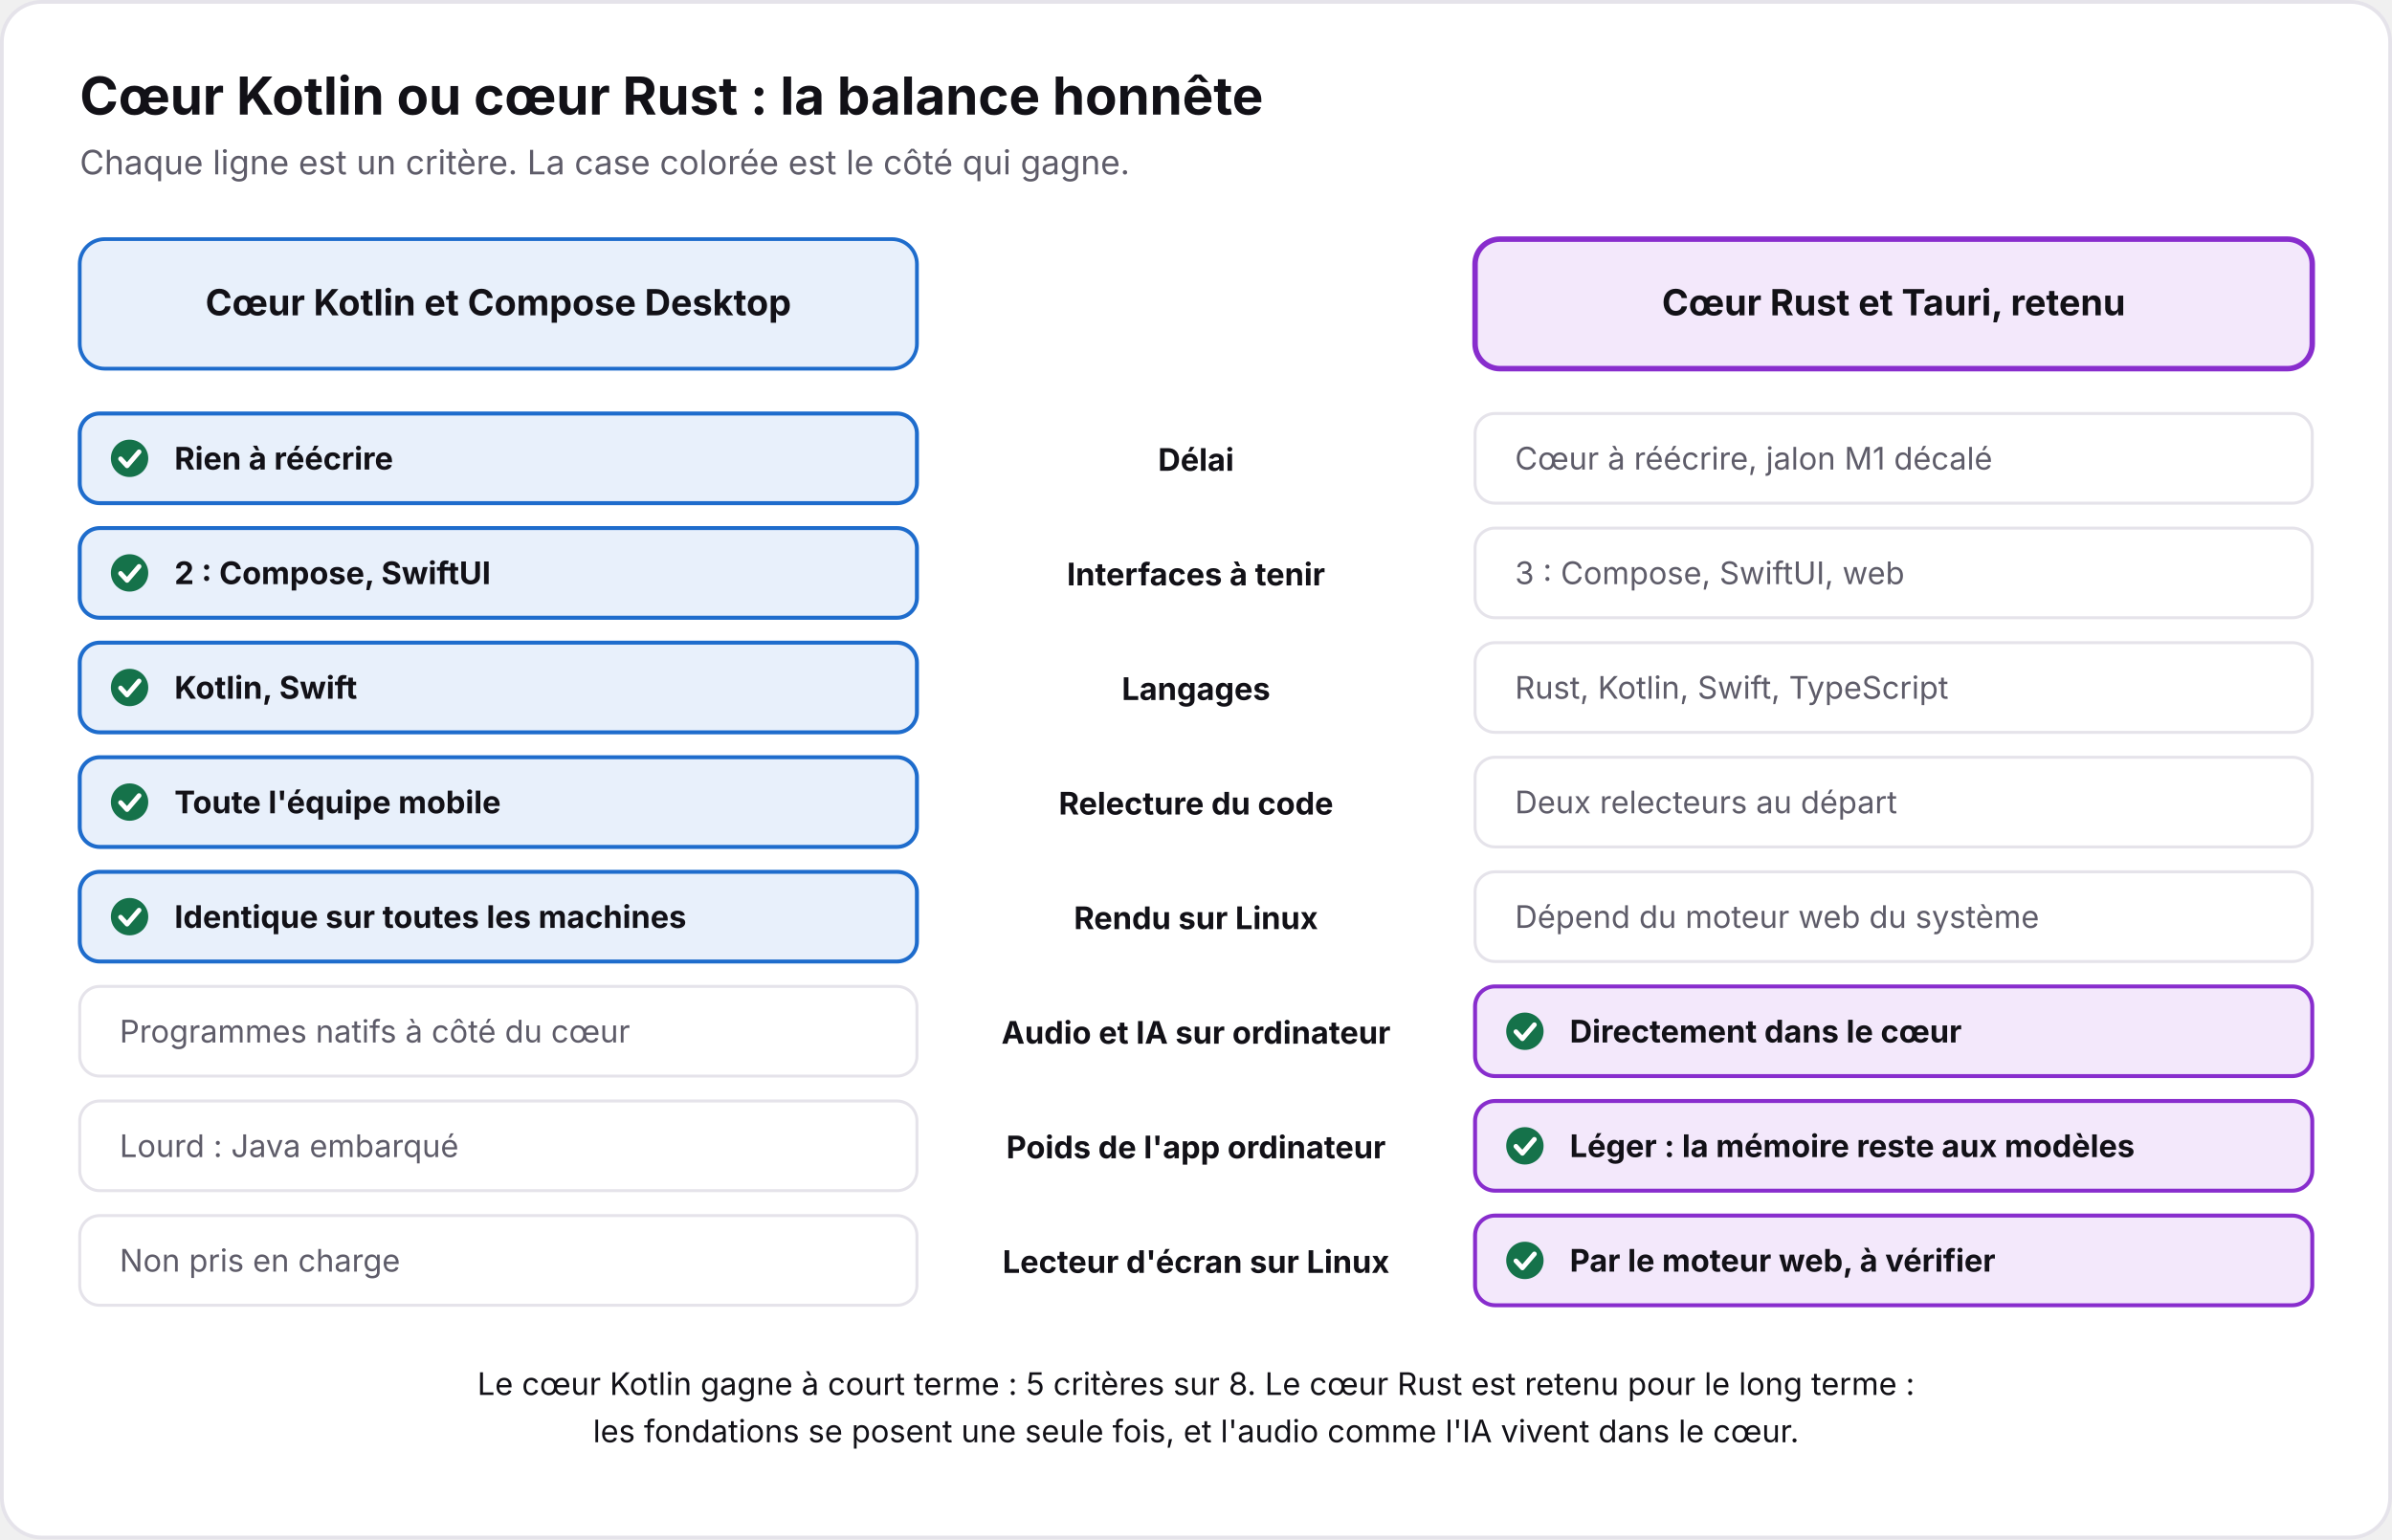
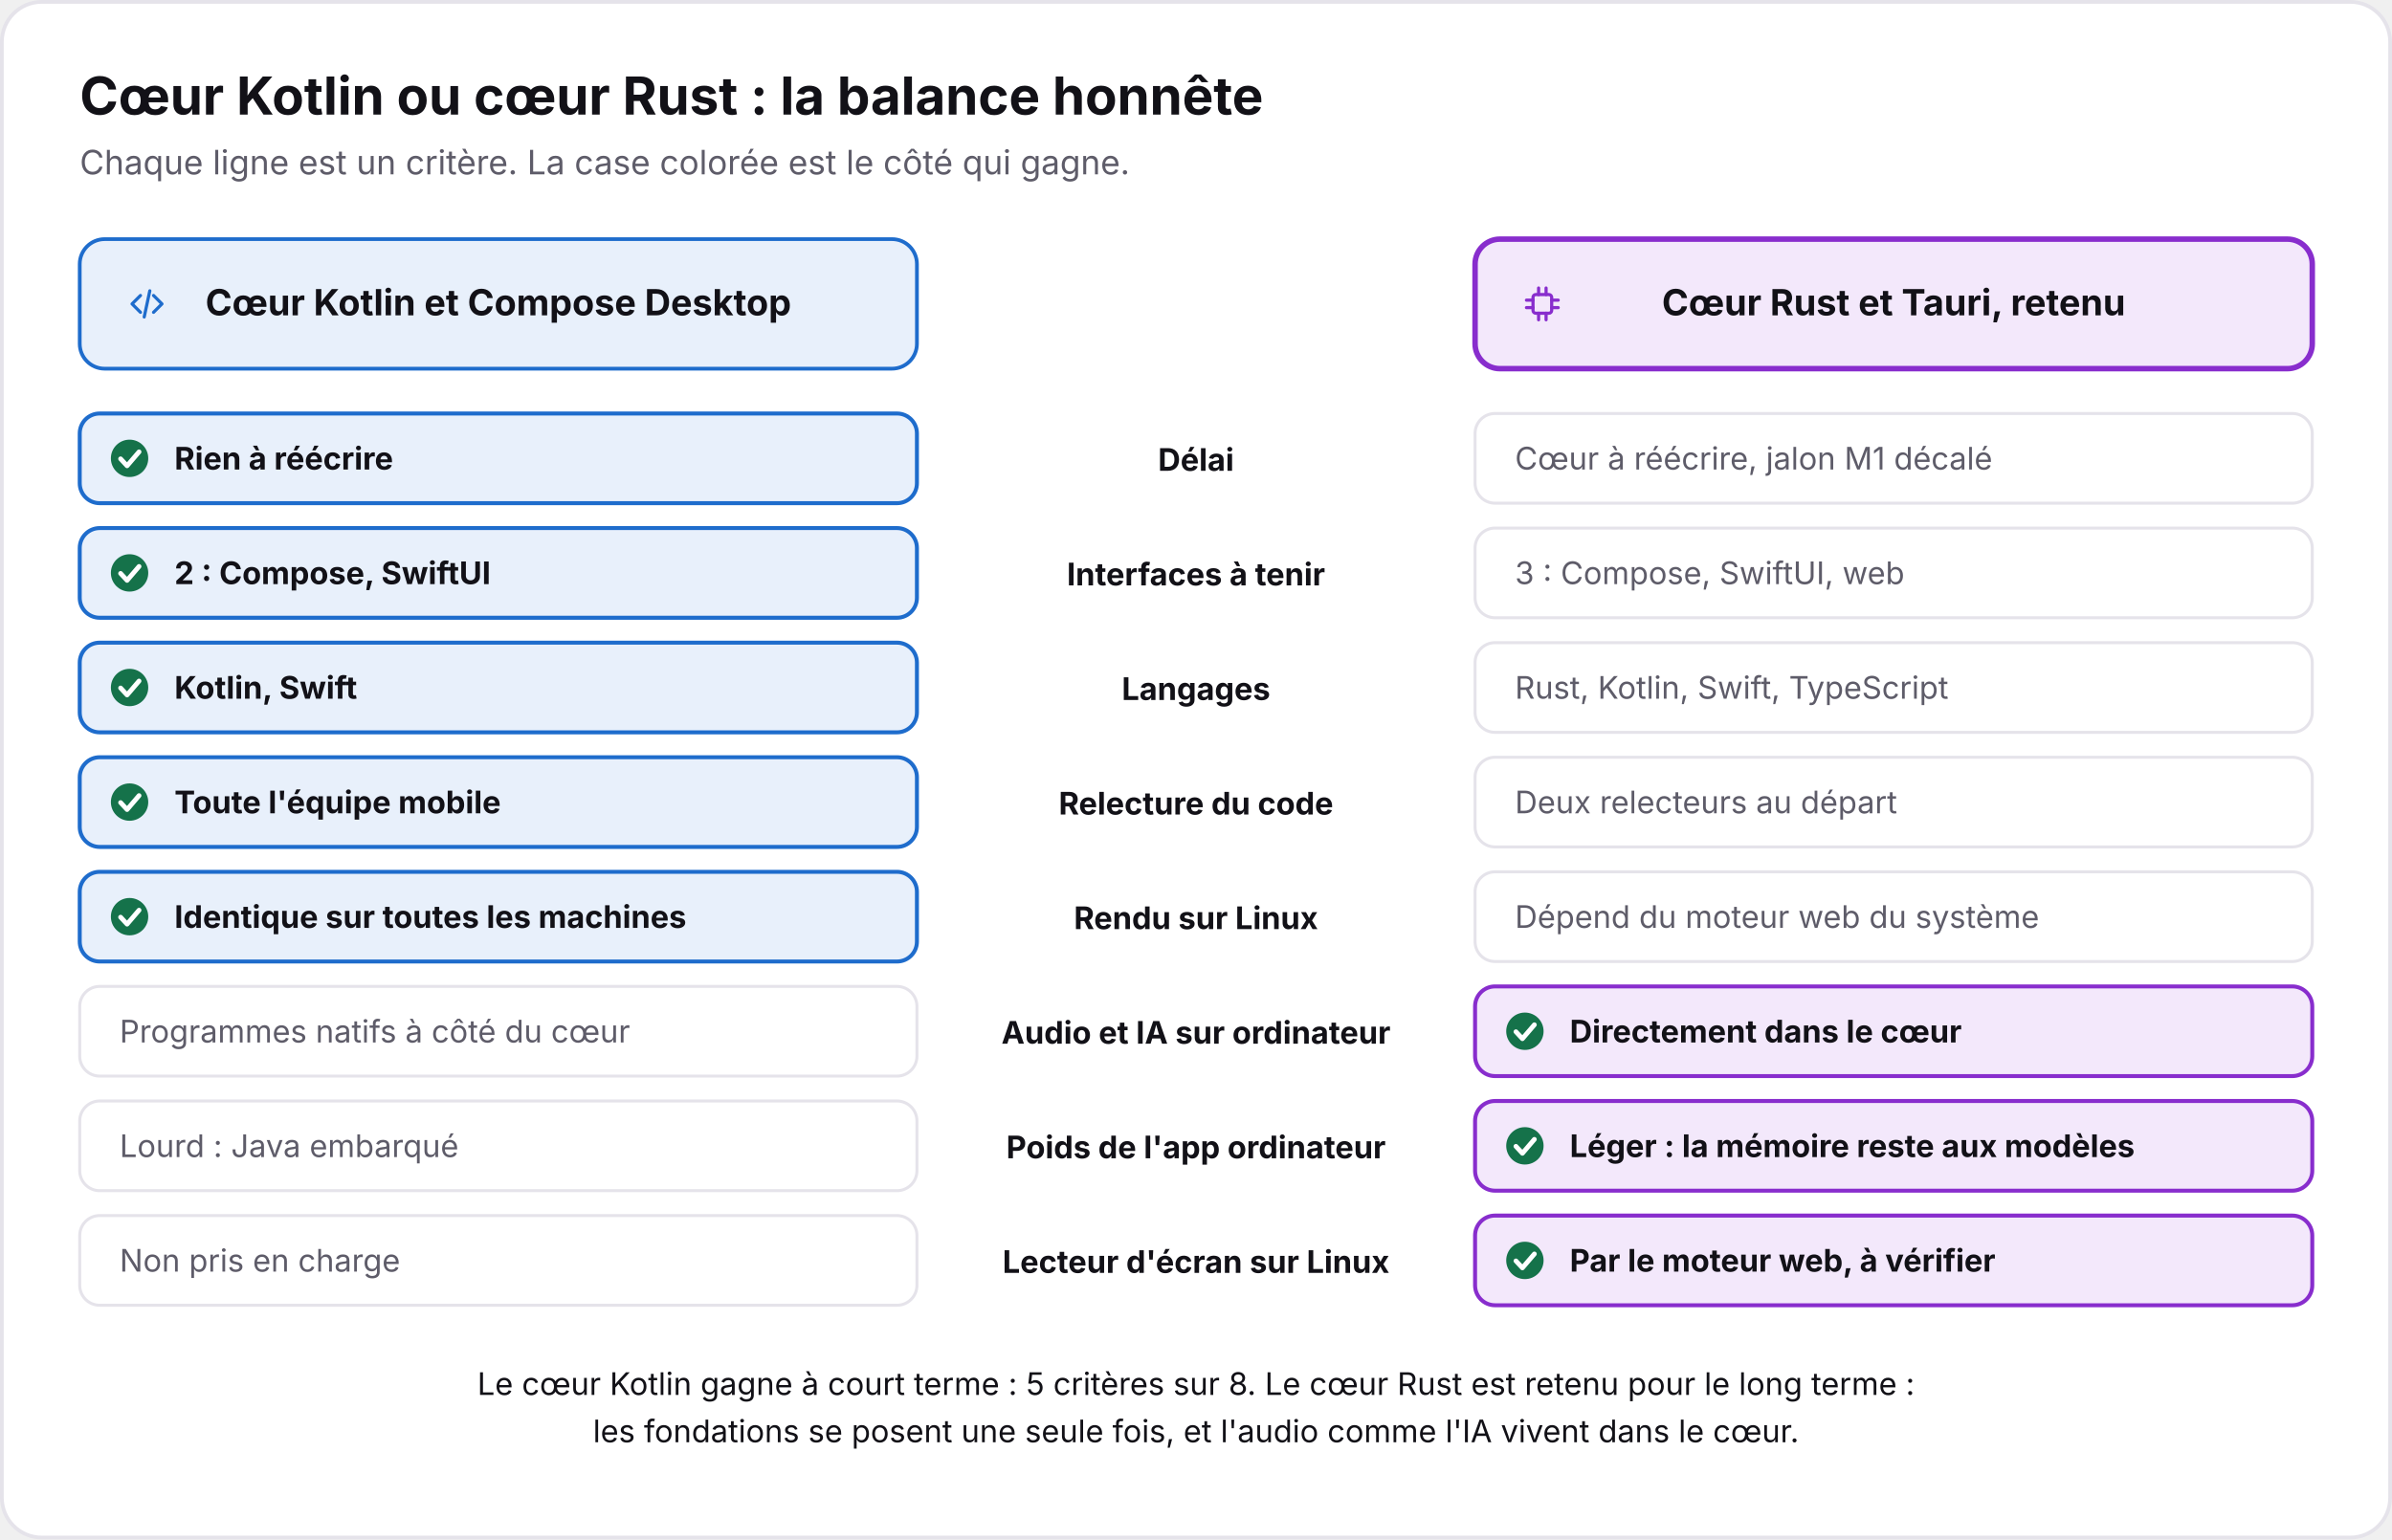
<svg xmlns="http://www.w3.org/2000/svg" viewBox="0 0 960 618" width="960" height="618" role="img" aria-label="Cœur Kotlin ou cœur Rust : la balance honnête" font-family="'Schibsted Grotesk','Inter','Segoe UI',system-ui,-apple-system,'Helvetica Neue',Arial,sans-serif">
+   <defs>
+     <symbol id="i-code" viewBox="0 0 24 24" fill="none" stroke="currentColor" stroke-width="1.7" stroke-linecap="round" stroke-linejoin="round">
+       <path d="M8.5 7.5L4 12l4.5 4.5M15.5 7.5L20 12l-4.5 4.5M13.5 5l-3 14" />
+     </symbol>
+     <symbol id="i-coeur" viewBox="0 0 24 24" fill="none" stroke="currentColor" stroke-width="1.7" stroke-linecap="round" stroke-linejoin="round">
+       <rect x="7" y="7" width="10" height="10" rx="1.5" />
+       <path d="M10 3.5V7M14 3.5V7M10 17v3.5M14 17v3.5M3.5 10H7M3.5 14H7M17 10h3.5M17 14h3.5" />
+     </symbol>
+   </defs>
  <rect x="0.75" y="0.75" width="958.5" height="616.5" rx="16" fill="#FFFFFF" stroke="#E5E3EA" stroke-width="1.5" />
  <text x="32.0" y="46.0" font-size="21" font-weight="700" fill="#121117" text-anchor="start">Cœur Kotlin ou cœur Rust : la balance honnête</text>
  <text x="32.0" y="70.0" font-size="13.5" font-weight="400" fill="#5E5C69" text-anchor="start">Chaque ligne est un critère. La case colorée est le côté qui gagne.</text>
  <rect x="32.0" y="96.0" width="336.0" height="52.0" rx="10" fill="#E8F0FB" stroke="#1E6CCC" stroke-width="1.5" />
  <text x="200.0" y="126.6" font-size="14.5" font-weight="700" fill="#121117" text-anchor="middle">Cœur Kotlin et Compose Desktop</text>
  <rect x="592.0" y="96.0" width="336.0" height="52.0" rx="10" fill="#F3E8FB" stroke="#882DCD" stroke-width="2.2" />
  <text x="760.0" y="126.6" font-size="14.5" font-weight="700" fill="#121117" text-anchor="middle">Cœur Rust et Tauri, retenu</text>
  <text x="480.0" y="189.0" font-size="12.5" font-weight="700" fill="#121117" text-anchor="middle">Délai</text>
  <rect x="32.0" y="166.0" width="336.0" height="36.0" rx="8" fill="#E8F0FB" stroke="#1E6CCC" stroke-width="1.6" />
  <circle cx="52" cy="184" r="7.5" fill="#15724A" />
  <path d="M48.4 184.2l2.6 2.8l4.8-5.6" fill="none" stroke="#fff" stroke-width="1.9" stroke-linecap="round" stroke-linejoin="round" />
  <text x="70.0" y="188.5" font-size="12.5" font-weight="700" fill="#121117" text-anchor="start">Rien à réécrire</text>
  <rect x="592.0" y="166.0" width="336.0" height="36.0" rx="8" fill="#FFFFFF" stroke="#E5E3EA" stroke-width="1.2" />
  <text x="608.0" y="188.5" font-size="12.5" font-weight="400" fill="#5E5C69" text-anchor="start">Cœur à réécrire, jalon M1 décalé</text>
  <text x="480.0" y="235.0" font-size="12.5" font-weight="700" fill="#121117" text-anchor="middle">Interfaces à tenir</text>
  <rect x="32.0" y="212.0" width="336.0" height="36.0" rx="8" fill="#E8F0FB" stroke="#1E6CCC" stroke-width="1.6" />
  <circle cx="52" cy="230" r="7.5" fill="#15724A" />
  <path d="M48.4 230.2l2.6 2.8l4.8-5.6" fill="none" stroke="#fff" stroke-width="1.9" stroke-linecap="round" stroke-linejoin="round" />
  <text x="70.0" y="234.5" font-size="12.5" font-weight="700" fill="#121117" text-anchor="start">2 : Compose, SwiftUI</text>
  <rect x="592.0" y="212.0" width="336.0" height="36.0" rx="8" fill="#FFFFFF" stroke="#E5E3EA" stroke-width="1.2" />
  <text x="608.0" y="234.5" font-size="12.5" font-weight="400" fill="#5E5C69" text-anchor="start">3 : Compose, SwiftUI, web</text>
  <text x="480.0" y="281.0" font-size="12.5" font-weight="700" fill="#121117" text-anchor="middle">Langages</text>
  <rect x="32.0" y="258.0" width="336.0" height="36.0" rx="8" fill="#E8F0FB" stroke="#1E6CCC" stroke-width="1.6" />
  <circle cx="52" cy="276" r="7.5" fill="#15724A" />
  <path d="M48.4 276.2l2.6 2.8l4.8-5.6" fill="none" stroke="#fff" stroke-width="1.9" stroke-linecap="round" stroke-linejoin="round" />
  <text x="70.0" y="280.5" font-size="12.5" font-weight="700" fill="#121117" text-anchor="start">Kotlin, Swift</text>
  <rect x="592.0" y="258.0" width="336.0" height="36.0" rx="8" fill="#FFFFFF" stroke="#E5E3EA" stroke-width="1.2" />
  <text x="608.0" y="280.5" font-size="12.5" font-weight="400" fill="#5E5C69" text-anchor="start">Rust, Kotlin, Swift, TypeScript</text>
  <text x="480.0" y="327.0" font-size="12.5" font-weight="700" fill="#121117" text-anchor="middle">Relecture du code</text>
  <rect x="32.0" y="304.0" width="336.0" height="36.0" rx="8" fill="#E8F0FB" stroke="#1E6CCC" stroke-width="1.6" />
  <circle cx="52" cy="322" r="7.5" fill="#15724A" />
  <path d="M48.4 322.2l2.6 2.8l4.8-5.6" fill="none" stroke="#fff" stroke-width="1.9" stroke-linecap="round" stroke-linejoin="round" />
  <text x="70.0" y="326.5" font-size="12.5" font-weight="700" fill="#121117" text-anchor="start">Toute l'équipe mobile</text>
  <rect x="592.0" y="304.0" width="336.0" height="36.0" rx="8" fill="#FFFFFF" stroke="#E5E3EA" stroke-width="1.2" />
  <text x="608.0" y="326.5" font-size="12.5" font-weight="400" fill="#5E5C69" text-anchor="start">Deux relecteurs au départ</text>
  <text x="480.0" y="373.0" font-size="12.5" font-weight="700" fill="#121117" text-anchor="middle">Rendu sur Linux</text>
  <rect x="32.0" y="350.0" width="336.0" height="36.0" rx="8" fill="#E8F0FB" stroke="#1E6CCC" stroke-width="1.6" />
  <circle cx="52" cy="368" r="7.5" fill="#15724A" />
  <path d="M48.4 368.2l2.6 2.8l4.8-5.6" fill="none" stroke="#fff" stroke-width="1.9" stroke-linecap="round" stroke-linejoin="round" />
  <text x="70.0" y="372.5" font-size="12.5" font-weight="700" fill="#121117" text-anchor="start">Identique sur toutes les machines</text>
  <rect x="592.0" y="350.0" width="336.0" height="36.0" rx="8" fill="#FFFFFF" stroke="#E5E3EA" stroke-width="1.2" />
  <text x="608.0" y="372.5" font-size="12.5" font-weight="400" fill="#5E5C69" text-anchor="start">Dépend du moteur web du système</text>
  <text x="480.0" y="419.0" font-size="12.5" font-weight="700" fill="#121117" text-anchor="middle">Audio et IA sur ordinateur</text>
  <rect x="32.0" y="396.0" width="336.0" height="36.0" rx="8" fill="#FFFFFF" stroke="#E5E3EA" stroke-width="1.2" />
  <text x="48.0" y="418.5" font-size="12.5" font-weight="400" fill="#5E5C69" text-anchor="start">Programmes natifs à côté du cœur</text>
  <rect x="592.0" y="396.0" width="336.0" height="36.0" rx="8" fill="#F3E8FB" stroke="#882DCD" stroke-width="1.6" />
  <circle cx="612" cy="414" r="7.5" fill="#15724A" />
  <path d="M608.4 414.2l2.6 2.8l4.8-5.6" fill="none" stroke="#fff" stroke-width="1.9" stroke-linecap="round" stroke-linejoin="round" />
  <text x="630.0" y="418.5" font-size="12.5" font-weight="700" fill="#121117" text-anchor="start">Directement dans le cœur</text>
  <text x="480.0" y="465.0" font-size="12.5" font-weight="700" fill="#121117" text-anchor="middle">Poids de l'app ordinateur</text>
  <rect x="32.0" y="442.0" width="336.0" height="36.0" rx="8" fill="#FFFFFF" stroke="#E5E3EA" stroke-width="1.2" />
  <text x="48.0" y="464.5" font-size="12.5" font-weight="400" fill="#5E5C69" text-anchor="start">Lourd : Java embarqué</text>
  <rect x="592.0" y="442.0" width="336.0" height="36.0" rx="8" fill="#F3E8FB" stroke="#882DCD" stroke-width="1.6" />
  <circle cx="612" cy="460" r="7.5" fill="#15724A" />
  <path d="M608.4 460.2l2.6 2.8l4.8-5.6" fill="none" stroke="#fff" stroke-width="1.9" stroke-linecap="round" stroke-linejoin="round" />
  <text x="630.0" y="464.5" font-size="12.5" font-weight="700" fill="#121117" text-anchor="start">Léger : la mémoire reste aux modèles</text>
  <text x="480.0" y="511.0" font-size="12.5" font-weight="700" fill="#121117" text-anchor="middle">Lecteur d'écran sur Linux</text>
  <rect x="32.0" y="488.0" width="336.0" height="36.0" rx="8" fill="#FFFFFF" stroke="#E5E3EA" stroke-width="1.2" />
  <text x="48.0" y="510.5" font-size="12.5" font-weight="400" fill="#5E5C69" text-anchor="start">Non pris en charge</text>
  <rect x="592.0" y="488.0" width="336.0" height="36.0" rx="8" fill="#F3E8FB" stroke="#882DCD" stroke-width="1.6" />
  <circle cx="612" cy="506" r="7.5" fill="#15724A" />
  <path d="M608.4 506.2l2.6 2.8l4.8-5.6" fill="none" stroke="#fff" stroke-width="1.9" stroke-linecap="round" stroke-linejoin="round" />
  <text x="630.0" y="510.5" font-size="12.5" font-weight="700" fill="#121117" text-anchor="start">Par le moteur web, à vérifier</text>
  <text x="480.0" y="560.0" font-size="12.5" font-weight="400" fill="#121117" text-anchor="middle">Le cœur Kotlin gagne à court terme : 5 critères sur 8. Le cœur Rust est retenu pour le long terme :</text>
  <text x="480.0" y="579.0" font-size="12.5" font-weight="400" fill="#121117" text-anchor="middle">les fondations se posent une seule fois, et l'audio comme l'IA vivent dans le cœur.</text>
+   <use href="#i-code" x="50.0" y="113.0" width="18" height="18" color="#1E6CCC" />
+   <use href="#i-coeur" x="610.0" y="113.0" width="18" height="18" color="#882DCD" />
</svg>
